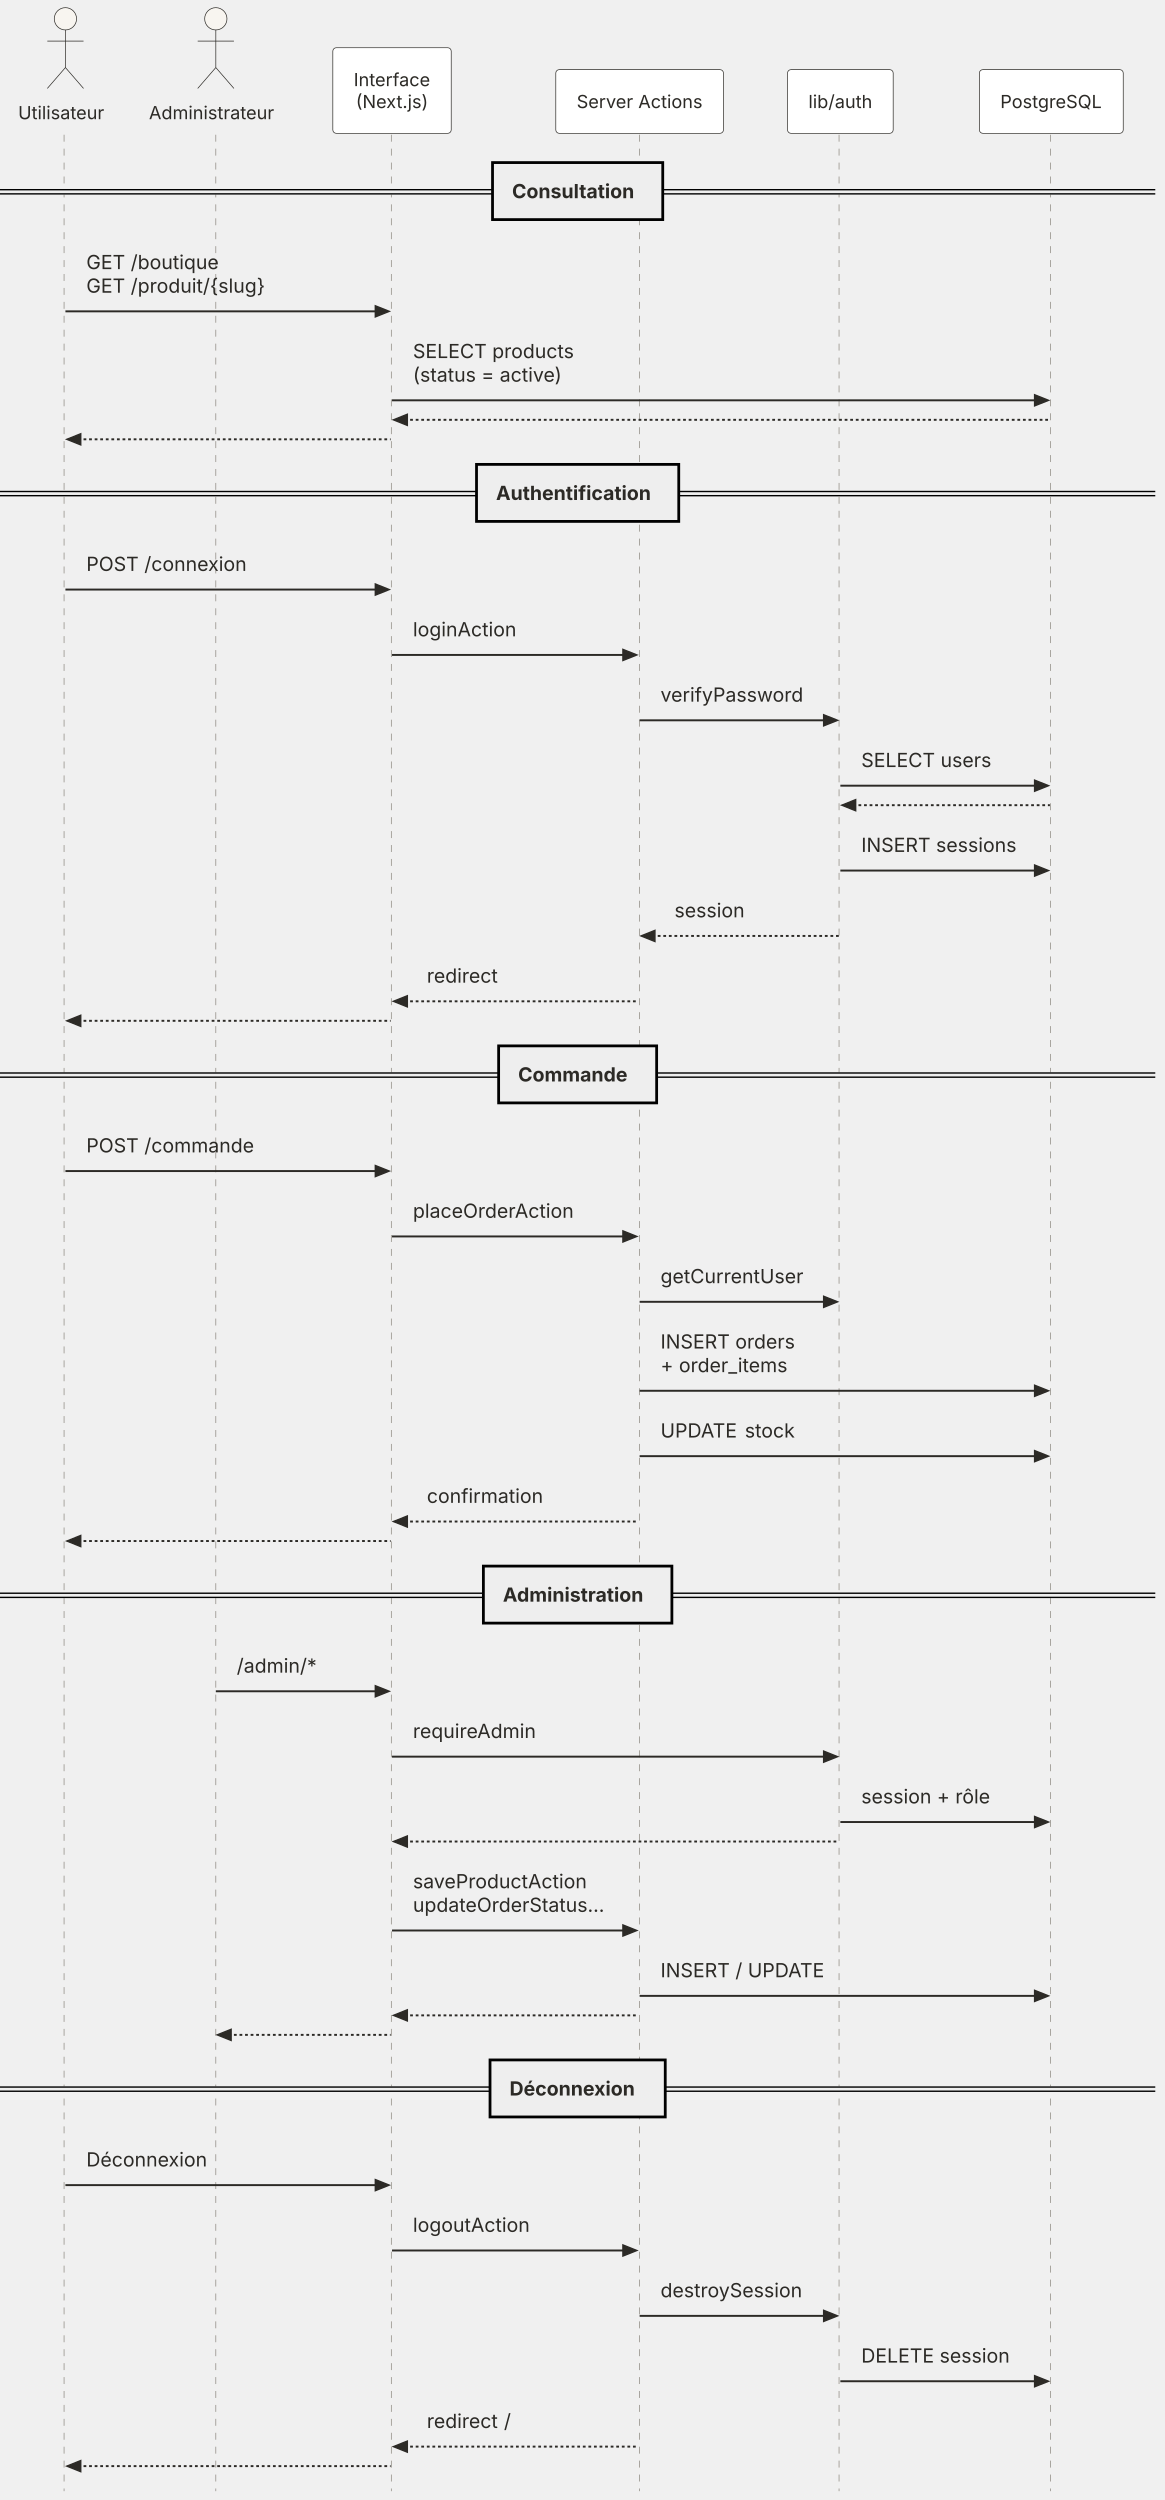
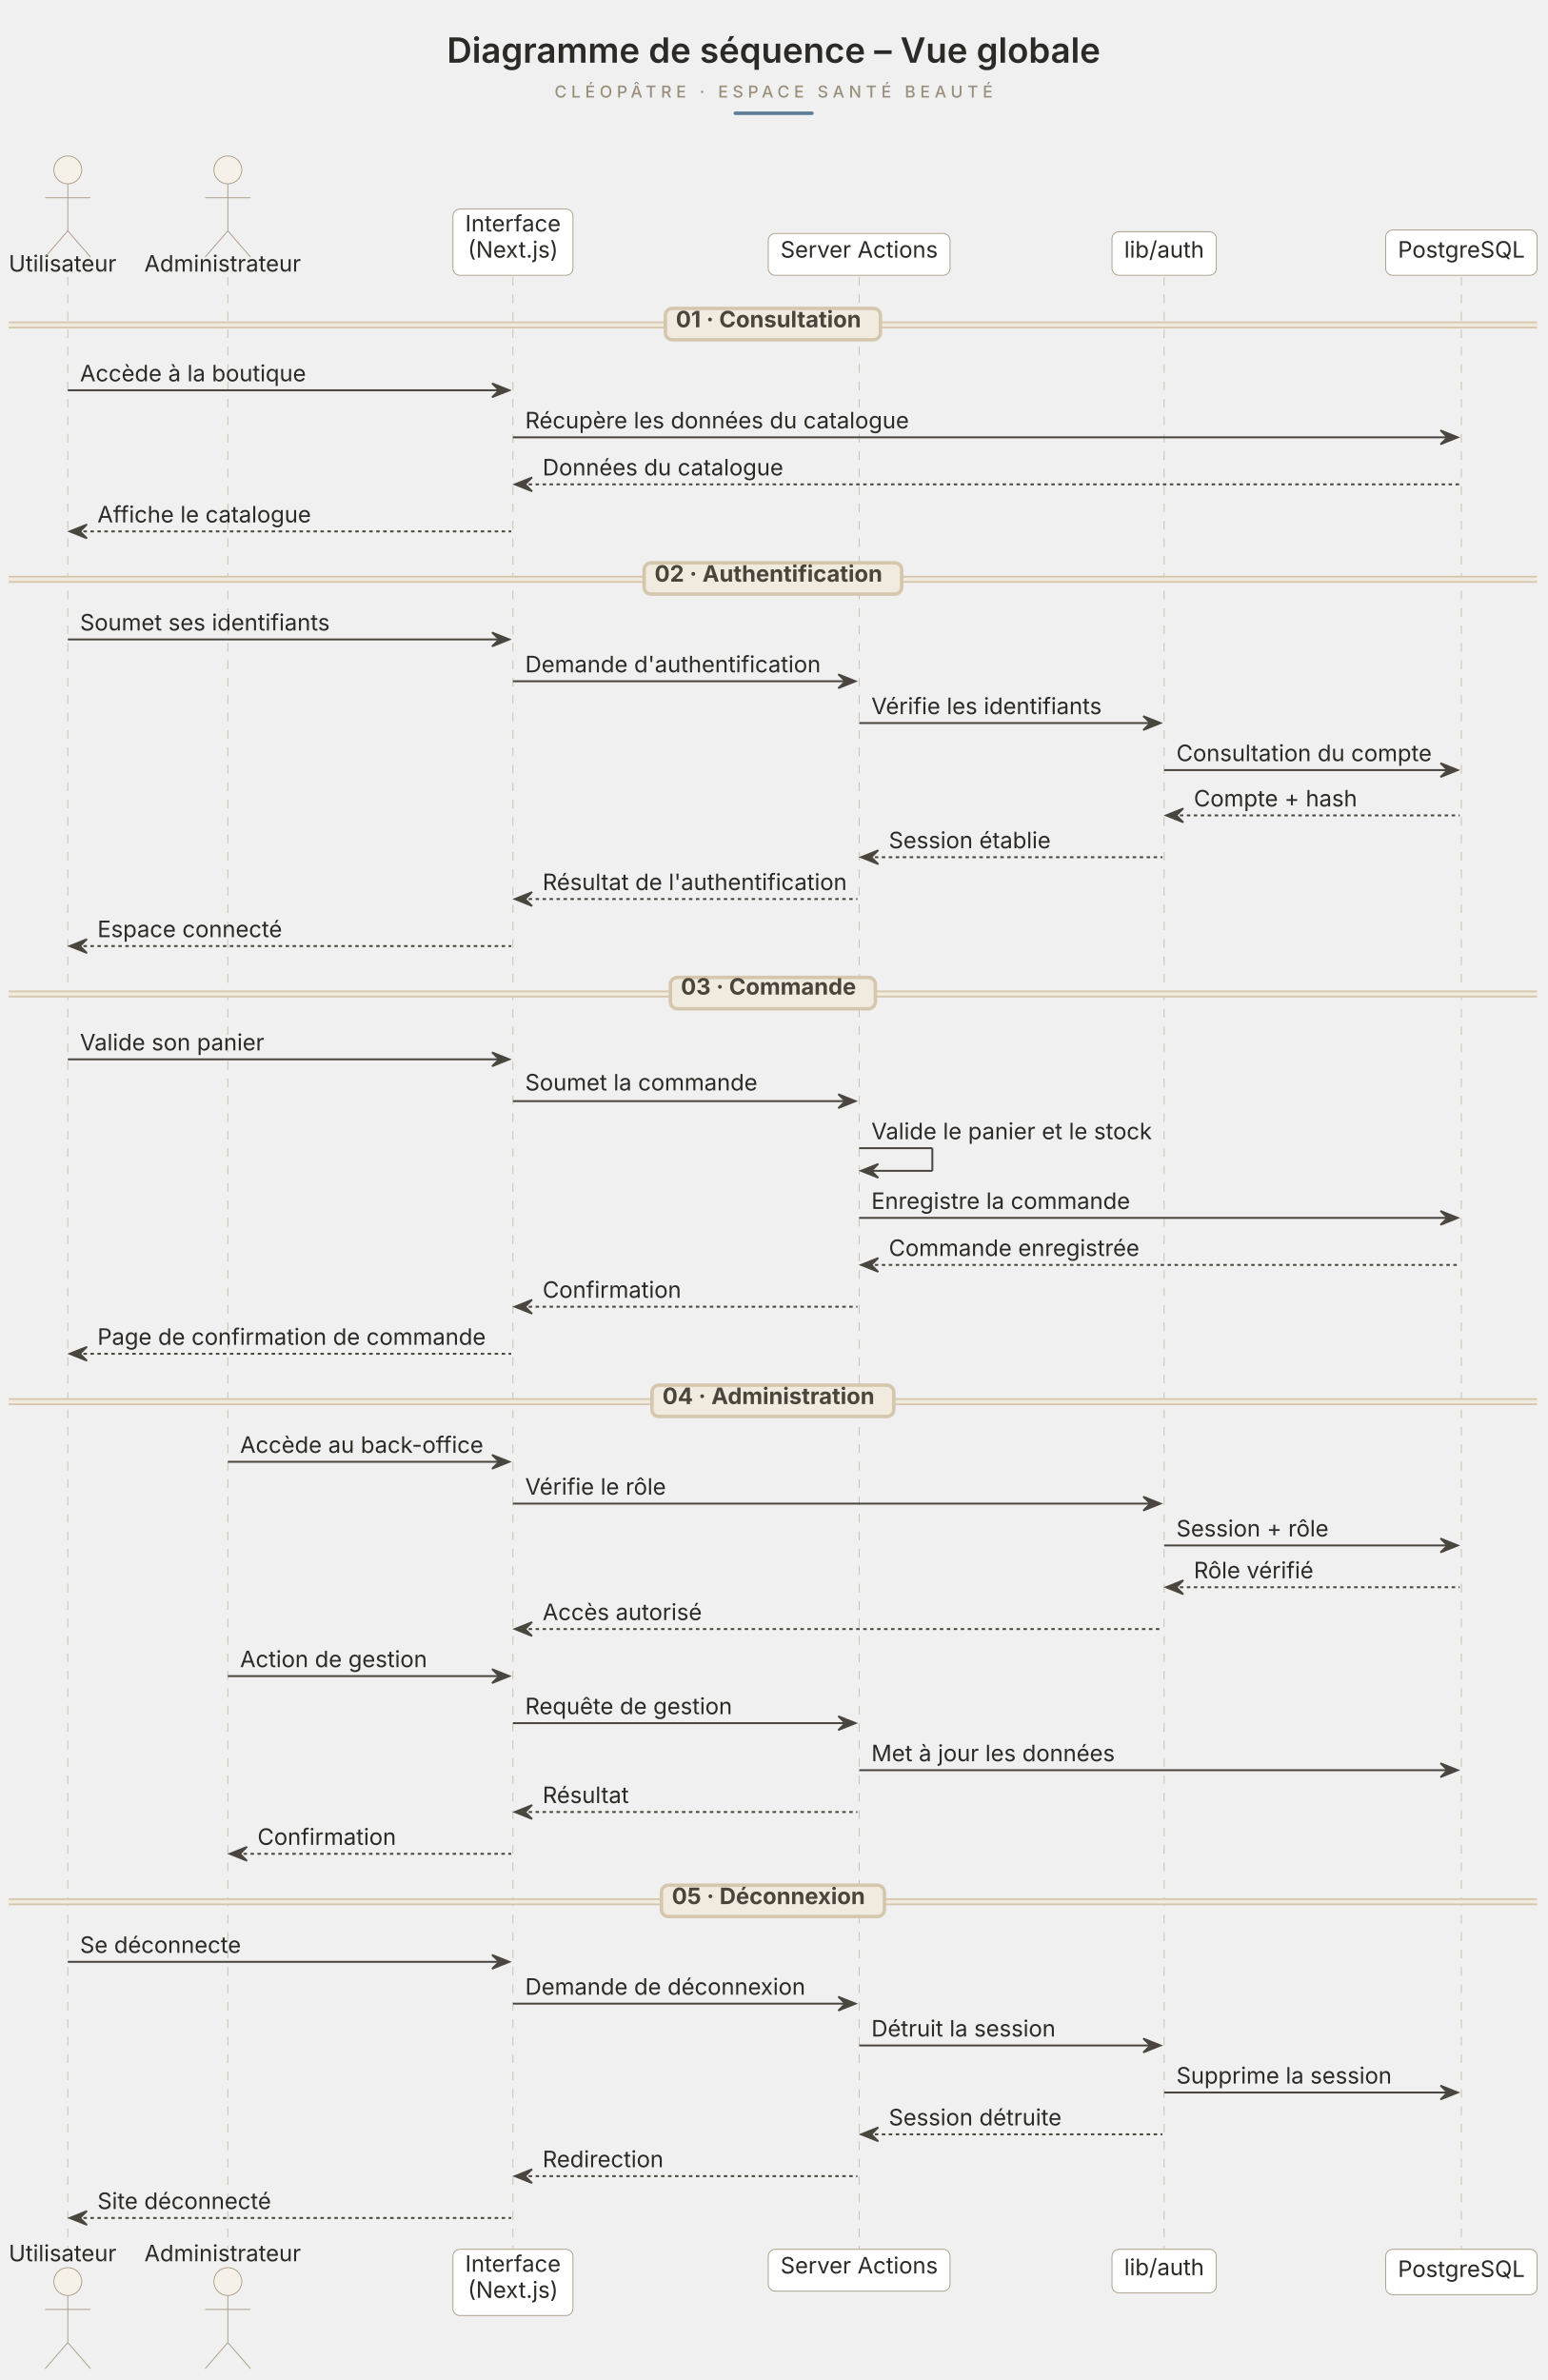
- <svg xmlns="http://www.w3.org/2000/svg" contentStyleType="text/css" height="1795px" preserveAspectRatio="none" style="width:836px;height:1795px;background:#FFFFFF;" version="1.1" viewBox="0 0 836 1795" width="836px" zoomAndPan="magnify">
-   <defs />
-   <g>
-     <line style="stroke:#8A857C;stroke-width:0.5;stroke-dasharray:5.0,5.0;" x1="46" x2="46" y1="96.73" y2="1788.671" />
-     <line style="stroke:#8A857C;stroke-width:0.5;stroke-dasharray:5.0,5.0;" x1="154.947" x2="154.947" y1="96.73" y2="1788.671" />
-     <line style="stroke:#8A857C;stroke-width:0.5;stroke-dasharray:5.0,5.0;" x1="280.963" x2="280.963" y1="96.73" y2="1788.671" />
-     <line style="stroke:#8A857C;stroke-width:0.5;stroke-dasharray:5.0,5.0;" x1="459.057" x2="459.057" y1="96.73" y2="1788.671" />
-     <line style="stroke:#8A857C;stroke-width:0.5;stroke-dasharray:5.0,5.0;" x1="602.441" x2="602.441" y1="96.73" y2="1788.671" />
-     <line style="stroke:#8A857C;stroke-width:0.5;stroke-dasharray:5.0,5.0;" x1="754.197" x2="754.197" y1="96.73" y2="1788.671" />
-     <text fill="#2C2A26" font-family="Inter" font-size="13" lengthAdjust="spacing" textLength="61.947" x="13" y="85.594">Utilisateur</text>
-     <ellipse cx="46.973" cy="13.5" fill="#F8F5F0" rx="8" ry="8" style="stroke:#2C2A26;stroke-width:0.5;" />
-     <path d="M46.973,21.5 L46.973,48.5 M33.973,29.5 L59.973,29.5 M46.973,48.5 L33.973,63.5 M46.973,48.5 L59.973,63.5 " fill="none" style="stroke:#2C2A26;stroke-width:0.5;" />
-     <text fill="#2C2A26" font-family="Inter" font-size="13" lengthAdjust="spacing" textLength="90.016" x="106.947" y="85.594">Administrateur</text>
-     <ellipse cx="154.955" cy="13.5" fill="#F8F5F0" rx="8" ry="8" style="stroke:#2C2A26;stroke-width:0.5;" />
-     <path d="M154.955,21.5 L154.955,48.5 M141.955,29.5 L167.955,29.5 M154.955,48.5 L141.955,63.5 M154.955,48.5 L167.955,63.5 " fill="none" style="stroke:#2C2A26;stroke-width:0.5;" />
-     <rect fill="#FFFFFF" height="61.459" rx="2.5" ry="2.5" style="stroke:#2C2A26;stroke-width:0.5;" width="85.015" x="238.963" y="34.27" />
-     <text fill="#2C2A26" font-family="Inter" font-size="13" lengthAdjust="spacing" textLength="55.015" x="253.963" y="61.864">Interface</text>
-     <text fill="#2C2A26" font-family="Inter" font-size="13" lengthAdjust="spacing" textLength="51.962" x="255.489" y="77.594">(Next.js)</text>
-     <rect fill="#FFFFFF" height="45.73" rx="2.5" ry="2.5" style="stroke:#2C2A26;stroke-width:0.5;" width="120.384" x="399.057" y="50" />
-     <text fill="#2C2A26" font-family="Inter" font-size="13" lengthAdjust="spacing" textLength="90.384" x="414.057" y="77.594">Server Actions</text>
-     <rect fill="#FFFFFF" height="45.73" rx="2.5" ry="2.5" style="stroke:#2C2A26;stroke-width:0.5;" width="75.868" x="565.441" y="50" />
-     <text fill="#2C2A26" font-family="Inter" font-size="13" lengthAdjust="spacing" textLength="45.868" x="580.441" y="77.594">lib/auth</text>
-     <rect fill="#FFFFFF" height="45.73" rx="2.5" ry="2.5" style="stroke:#2C2A26;stroke-width:0.5;" width="103.29" x="703.197" y="50" />
-     <text fill="#2C2A26" font-family="Inter" font-size="13" lengthAdjust="spacing" textLength="73.29" x="718.197" y="77.594">PostgreSQL</text>
-     <rect fill="#EEEEEE" height="3" style="stroke:#EEEEEE;stroke-width:1;" width="829.487" x="0" y="136.199" />
-     <line style="stroke:#000000;stroke-width:1;" x1="0" x2="829.487" y1="136.199" y2="136.199" />
-     <line style="stroke:#000000;stroke-width:1;" x1="0" x2="829.487" y1="139.199" y2="139.199" />
-     <rect fill="#EEEEEE" height="40.94" style="stroke:#000000;stroke-width:2;" width="122.217" x="353.635" y="116.73" />
-     <text fill="#2C2A26" font-family="Inter" font-size="14" font-weight="bold" lengthAdjust="spacing" textLength="88.279" x="367.635" y="142.292">Consultation</text>
-     <polygon fill="#2C2A26" points="269.471,219.548,279.471,223.548,269.471,227.548" style="stroke:#2C2A26;stroke-width:1;" />
-     <line style="stroke:#2C2A26;stroke-width:1.4;" x1="46.973" x2="275.471" y1="223.548" y2="223.548" />
-     <text fill="#2C2A26" font-family="Inter" font-size="14" lengthAdjust="spacing" textLength="27.898" x="61.973" y="193.231">GET</text>
-     <text fill="#2C2A26" font-family="Inter" font-size="14" lengthAdjust="spacing" textLength="3.938" x="89.871" y="193.231"> </text>
-     <text fill="#2C2A26" font-family="Inter" font-size="14" lengthAdjust="spacing" textLength="63.273" x="93.808" y="193.231">/boutique</text>
-     <text fill="#2C2A26" font-family="Inter" font-size="14" lengthAdjust="spacing" textLength="27.898" x="61.973" y="210.171">GET</text>
-     <text fill="#2C2A26" font-family="Inter" font-size="14" lengthAdjust="spacing" textLength="3.938" x="89.871" y="210.171"> </text>
-     <text fill="#2C2A26" font-family="Inter" font-size="14" lengthAdjust="spacing" textLength="96.728" x="93.808" y="210.171">/produit/{slug}</text>
-     <polygon fill="#2C2A26" points="742.842,283.427,752.842,287.427,742.842,291.427" style="stroke:#2C2A26;stroke-width:1;" />
-     <line style="stroke:#2C2A26;stroke-width:1.4;" x1="281.471" x2="748.842" y1="287.427" y2="287.427" />
-     <text fill="#2C2A26" font-family="Inter" font-size="14" lengthAdjust="spacing" textLength="52.992" x="296.471" y="257.11">SELECT</text>
-     <text fill="#2C2A26" font-family="Inter" font-size="14" lengthAdjust="spacing" textLength="3.938" x="349.463" y="257.11"> </text>
-     <text fill="#2C2A26" font-family="Inter" font-size="14" lengthAdjust="spacing" textLength="59.056" x="353.4" y="257.11">products</text>
-     <text fill="#2C2A26" font-family="Inter" font-size="14" lengthAdjust="spacing" textLength="45.185" x="296.471" y="274.05">(status</text>
-     <text fill="#2C2A26" font-family="Inter" font-size="14" lengthAdjust="spacing" textLength="3.938" x="341.656" y="274.05"> </text>
-     <text fill="#2C2A26" font-family="Inter" font-size="14" lengthAdjust="spacing" textLength="9.263" x="345.594" y="274.05">=</text>
-     <text fill="#2C2A26" font-family="Inter" font-size="14" lengthAdjust="spacing" textLength="3.938" x="354.856" y="274.05"> </text>
-     <text fill="#2C2A26" font-family="Inter" font-size="14" lengthAdjust="spacing" textLength="44.967" x="358.794" y="274.05">active)</text>
-     <polygon fill="#2C2A26" points="292.471,297.427,282.471,301.427,292.471,305.427" style="stroke:#2C2A26;stroke-width:1;" />
-     <line style="stroke:#2C2A26;stroke-width:1.4;stroke-dasharray:2.0,2.0;" x1="286.471" x2="753.842" y1="301.427" y2="301.427" />
-     <polygon fill="#2C2A26" points="57.973,311.427,47.973,315.427,57.973,319.427" style="stroke:#2C2A26;stroke-width:1;" />
-     <line style="stroke:#2C2A26;stroke-width:1.4;stroke-dasharray:2.0,2.0;" x1="51.973" x2="280.471" y1="315.427" y2="315.427" />
-     <rect fill="#EEEEEE" height="3" style="stroke:#EEEEEE;stroke-width:1;" width="829.487" x="0" y="352.897" />
-     <line style="stroke:#000000;stroke-width:1;" x1="0" x2="829.487" y1="352.897" y2="352.897" />
-     <line style="stroke:#000000;stroke-width:1;" x1="0" x2="829.487" y1="355.897" y2="355.897" />
-     <rect fill="#EEEEEE" height="40.94" style="stroke:#000000;stroke-width:2;" width="145.206" x="342.14" y="333.427" />
-     <text fill="#2C2A26" font-family="Inter" font-size="14" font-weight="bold" lengthAdjust="spacing" textLength="111.269" x="356.14" y="358.989">Authentification</text>
-     <polygon fill="#2C2A26" points="269.471,419.306,279.471,423.306,269.471,427.306" style="stroke:#2C2A26;stroke-width:1;" />
-     <line style="stroke:#2C2A26;stroke-width:1.4;" x1="46.973" x2="275.471" y1="423.306" y2="423.306" />
-     <text fill="#2C2A26" font-family="Inter" font-size="14" lengthAdjust="spacing" textLength="37.666" x="61.973" y="409.929">POST</text>
-     <text fill="#2C2A26" font-family="Inter" font-size="14" lengthAdjust="spacing" textLength="3.938" x="99.639" y="409.929"> </text>
-     <text fill="#2C2A26" font-family="Inter" font-size="14" lengthAdjust="spacing" textLength="73.842" x="103.577" y="409.929">/connexion</text>
-     <polygon fill="#2C2A26" points="447.249,466.245,457.249,470.245,447.249,474.245" style="stroke:#2C2A26;stroke-width:1;" />
-     <line style="stroke:#2C2A26;stroke-width:1.4;" x1="281.471" x2="453.249" y1="470.245" y2="470.245" />
-     <text fill="#2C2A26" font-family="Inter" font-size="14" lengthAdjust="spacing" textLength="74.327" x="296.471" y="456.868">loginAction</text>
-     <polygon fill="#2C2A26" points="591.375,513.185,601.375,517.185,591.375,521.185" style="stroke:#2C2A26;stroke-width:1;" />
-     <line style="stroke:#2C2A26;stroke-width:1.4;" x1="459.249" x2="597.375" y1="517.185" y2="517.185" />
-     <text fill="#2C2A26" font-family="Inter" font-size="14" lengthAdjust="spacing" textLength="103.018" x="474.249" y="503.808">verifyPassword</text>
-     <polygon fill="#2C2A26" points="742.842,560.124,752.842,564.124,742.842,568.124" style="stroke:#2C2A26;stroke-width:1;" />
-     <line style="stroke:#2C2A26;stroke-width:1.4;" x1="603.375" x2="748.842" y1="564.124" y2="564.124" />
-     <text fill="#2C2A26" font-family="Inter" font-size="14" lengthAdjust="spacing" textLength="52.992" x="618.375" y="550.747">SELECT</text>
-     <text fill="#2C2A26" font-family="Inter" font-size="14" lengthAdjust="spacing" textLength="3.938" x="671.367" y="550.747"> </text>
-     <text fill="#2C2A26" font-family="Inter" font-size="14" lengthAdjust="spacing" textLength="36.49" x="675.305" y="550.747">users</text>
-     <polygon fill="#2C2A26" points="614.375,574.124,604.375,578.124,614.375,582.124" style="stroke:#2C2A26;stroke-width:1;" />
-     <line style="stroke:#2C2A26;stroke-width:1.4;stroke-dasharray:2.0,2.0;" x1="608.375" x2="753.842" y1="578.124" y2="578.124" />
-     <polygon fill="#2C2A26" points="742.842,621.063,752.842,625.063,742.842,629.063" style="stroke:#2C2A26;stroke-width:1;" />
-     <line style="stroke:#2C2A26;stroke-width:1.4;" x1="603.375" x2="748.842" y1="625.063" y2="625.063" />
-     <text fill="#2C2A26" font-family="Inter" font-size="14" lengthAdjust="spacing" textLength="49.752" x="618.375" y="611.687">INSERT</text>
-     <text fill="#2C2A26" font-family="Inter" font-size="14" lengthAdjust="spacing" textLength="3.938" x="668.127" y="611.687"> </text>
-     <text fill="#2C2A26" font-family="Inter" font-size="14" lengthAdjust="spacing" textLength="57.777" x="672.064" y="611.687">sessions</text>
-     <polygon fill="#2C2A26" points="470.249,668.003,460.249,672.003,470.249,676.003" style="stroke:#2C2A26;stroke-width:1;" />
-     <line style="stroke:#2C2A26;stroke-width:1.4;stroke-dasharray:2.0,2.0;" x1="464.249" x2="602.375" y1="672.003" y2="672.003" />
-     <text fill="#2C2A26" font-family="Inter" font-size="14" lengthAdjust="spacing" textLength="50.388" x="484.249" y="658.626">session</text>
-     <polygon fill="#2C2A26" points="292.471,714.942,282.471,718.942,292.471,722.942" style="stroke:#2C2A26;stroke-width:1;" />
-     <line style="stroke:#2C2A26;stroke-width:1.4;stroke-dasharray:2.0,2.0;" x1="286.471" x2="458.249" y1="718.942" y2="718.942" />
-     <text fill="#2C2A26" font-family="Inter" font-size="14" lengthAdjust="spacing" textLength="51.406" x="306.471" y="705.565">redirect</text>
-     <polygon fill="#2C2A26" points="57.973,728.942,47.973,732.942,57.973,736.942" style="stroke:#2C2A26;stroke-width:1;" />
-     <line style="stroke:#2C2A26;stroke-width:1.4;stroke-dasharray:2.0,2.0;" x1="51.973" x2="280.471" y1="732.942" y2="732.942" />
-     <rect fill="#EEEEEE" height="3" style="stroke:#EEEEEE;stroke-width:1;" width="829.487" x="0" y="770.412" />
-     <line style="stroke:#000000;stroke-width:1;" x1="0" x2="829.487" y1="770.412" y2="770.412" />
-     <line style="stroke:#000000;stroke-width:1;" x1="0" x2="829.487" y1="773.412" y2="773.412" />
-     <rect fill="#EEEEEE" height="40.94" style="stroke:#000000;stroke-width:2;" width="113.453" x="358.017" y="750.942" />
-     <text fill="#2C2A26" font-family="Inter" font-size="14" font-weight="bold" lengthAdjust="spacing" textLength="79.516" x="372.017" y="776.505">Commande</text>
-     <polygon fill="#2C2A26" points="269.471,836.821,279.471,840.821,269.471,844.821" style="stroke:#2C2A26;stroke-width:1;" />
-     <line style="stroke:#2C2A26;stroke-width:1.4;" x1="46.973" x2="275.471" y1="840.821" y2="840.821" />
-     <text fill="#2C2A26" font-family="Inter" font-size="14" lengthAdjust="spacing" textLength="37.666" x="61.973" y="827.444">POST</text>
-     <text fill="#2C2A26" font-family="Inter" font-size="14" lengthAdjust="spacing" textLength="3.938" x="99.639" y="827.444"> </text>
-     <text fill="#2C2A26" font-family="Inter" font-size="14" lengthAdjust="spacing" textLength="78.832" x="103.577" y="827.444">/commande</text>
-     <polygon fill="#2C2A26" points="447.249,883.761,457.249,887.761,447.249,891.761" style="stroke:#2C2A26;stroke-width:1;" />
-     <line style="stroke:#2C2A26;stroke-width:1.4;" x1="281.471" x2="453.249" y1="887.761" y2="887.761" />
-     <text fill="#2C2A26" font-family="Inter" font-size="14" lengthAdjust="spacing" textLength="116.259" x="296.471" y="874.384">placeOrderAction</text>
-     <polygon fill="#2C2A26" points="591.375,930.7,601.375,934.7,591.375,938.7" style="stroke:#2C2A26;stroke-width:1;" />
-     <line style="stroke:#2C2A26;stroke-width:1.4;" x1="459.249" x2="597.375" y1="934.7" y2="934.7" />
-     <text fill="#2C2A26" font-family="Inter" font-size="14" lengthAdjust="spacing" textLength="102.628" x="474.249" y="921.323">getCurrentUser</text>
-     <polygon fill="#2C2A26" points="742.842,994.579,752.842,998.579,742.842,1002.579" style="stroke:#2C2A26;stroke-width:1;" />
-     <line style="stroke:#2C2A26;stroke-width:1.4;" x1="459.249" x2="748.842" y1="998.579" y2="998.579" />
-     <text fill="#2C2A26" font-family="Inter" font-size="14" lengthAdjust="spacing" textLength="49.752" x="474.249" y="968.263">INSERT</text>
-     <text fill="#2C2A26" font-family="Inter" font-size="14" lengthAdjust="spacing" textLength="3.938" x="524.001" y="968.263"> </text>
-     <text fill="#2C2A26" font-family="Inter" font-size="14" lengthAdjust="spacing" textLength="43.06" x="527.938" y="968.263">orders</text>
-     <text fill="#2C2A26" font-family="Inter" font-size="14" lengthAdjust="spacing" textLength="9.263" x="474.249" y="985.202">+</text>
-     <text fill="#2C2A26" font-family="Inter" font-size="14" lengthAdjust="spacing" textLength="3.938" x="483.512" y="985.202"> </text>
-     <text fill="#2C2A26" font-family="Inter" font-size="14" lengthAdjust="spacing" textLength="77.841" x="487.449" y="985.202">order_items</text>
-     <polygon fill="#2C2A26" points="742.842,1041.519,752.842,1045.519,742.842,1049.519" style="stroke:#2C2A26;stroke-width:1;" />
-     <line style="stroke:#2C2A26;stroke-width:1.4;" x1="459.249" x2="748.842" y1="1045.519" y2="1045.519" />
-     <text fill="#2C2A26" font-family="Inter" font-size="14" lengthAdjust="spacing" textLength="56.574" x="474.249" y="1032.142">UPDATE</text>
-     <text fill="#2C2A26" font-family="Inter" font-size="14" lengthAdjust="spacing" textLength="3.938" x="530.823" y="1032.142"> </text>
-     <text fill="#2C2A26" font-family="Inter" font-size="14" lengthAdjust="spacing" textLength="36.046" x="534.76" y="1032.142">stock</text>
-     <polygon fill="#2C2A26" points="292.471,1088.458,282.471,1092.458,292.471,1096.458" style="stroke:#2C2A26;stroke-width:1;" />
-     <line style="stroke:#2C2A26;stroke-width:1.4;stroke-dasharray:2.0,2.0;" x1="286.471" x2="458.249" y1="1092.458" y2="1092.458" />
-     <text fill="#2C2A26" font-family="Inter" font-size="14" lengthAdjust="spacing" textLength="83.269" x="306.471" y="1079.081">confirmation</text>
-     <polygon fill="#2C2A26" points="57.973,1102.458,47.973,1106.458,57.973,1110.458" style="stroke:#2C2A26;stroke-width:1;" />
-     <line style="stroke:#2C2A26;stroke-width:1.4;stroke-dasharray:2.0,2.0;" x1="51.973" x2="280.471" y1="1106.458" y2="1106.458" />
-     <rect fill="#EEEEEE" height="3" style="stroke:#EEEEEE;stroke-width:1;" width="829.487" x="0" y="1143.928" />
-     <line style="stroke:#000000;stroke-width:1;" x1="0" x2="829.487" y1="1143.928" y2="1143.928" />
-     <line style="stroke:#000000;stroke-width:1;" x1="0" x2="829.487" y1="1146.928" y2="1146.928" />
-     <rect fill="#EEEEEE" height="40.94" style="stroke:#000000;stroke-width:2;" width="135.349" x="347.069" y="1124.458" />
-     <text fill="#2C2A26" font-family="Inter" font-size="14" font-weight="bold" lengthAdjust="spacing" textLength="101.411" x="361.069" y="1150.021">Administration</text>
-     <polygon fill="#2C2A26" points="269.471,1210.337,279.471,1214.337,269.471,1218.337" style="stroke:#2C2A26;stroke-width:1;" />
-     <line style="stroke:#2C2A26;stroke-width:1.4;" x1="154.955" x2="275.471" y1="1214.337" y2="1214.337" />
-     <text fill="#2C2A26" font-family="Inter" font-size="14" lengthAdjust="spacing" textLength="57.463" x="169.955" y="1200.96">/admin/*</text>
-     <polygon fill="#2C2A26" points="591.375,1257.276,601.375,1261.276,591.375,1265.276" style="stroke:#2C2A26;stroke-width:1;" />
-     <line style="stroke:#2C2A26;stroke-width:1.4;" x1="281.471" x2="597.375" y1="1261.276" y2="1261.276" />
-     <text fill="#2C2A26" font-family="Inter" font-size="14" lengthAdjust="spacing" textLength="89.264" x="296.471" y="1247.899">requireAdmin</text>
-     <polygon fill="#2C2A26" points="742.842,1304.216,752.842,1308.216,742.842,1312.216" style="stroke:#2C2A26;stroke-width:1;" />
-     <line style="stroke:#2C2A26;stroke-width:1.4;" x1="603.375" x2="748.842" y1="1308.216" y2="1308.216" />
-     <text fill="#2C2A26" font-family="Inter" font-size="14" lengthAdjust="spacing" textLength="50.388" x="618.375" y="1294.839">session</text>
-     <text fill="#2C2A26" font-family="Inter" font-size="14" lengthAdjust="spacing" textLength="3.938" x="668.763" y="1294.839"> </text>
-     <text fill="#2C2A26" font-family="Inter" font-size="14" lengthAdjust="spacing" textLength="9.263" x="672.7" y="1294.839">+</text>
-     <text fill="#2C2A26" font-family="Inter" font-size="14" lengthAdjust="spacing" textLength="3.938" x="681.963" y="1294.839"> </text>
-     <text fill="#2C2A26" font-family="Inter" font-size="14" lengthAdjust="spacing" textLength="25.218" x="685.9" y="1294.839">rôle</text>
-     <polygon fill="#2C2A26" points="292.471,1318.216,282.471,1322.216,292.471,1326.216" style="stroke:#2C2A26;stroke-width:1;" />
-     <line style="stroke:#2C2A26;stroke-width:1.4;stroke-dasharray:2.0,2.0;" x1="286.471" x2="602.375" y1="1322.216" y2="1322.216" />
-     <polygon fill="#2C2A26" points="447.249,1382.095,457.249,1386.095,447.249,1390.095" style="stroke:#2C2A26;stroke-width:1;" />
-     <line style="stroke:#2C2A26;stroke-width:1.4;" x1="281.471" x2="453.249" y1="1386.095" y2="1386.095" />
-     <text fill="#2C2A26" font-family="Inter" font-size="14" lengthAdjust="spacing" textLength="125.61" x="296.471" y="1355.778">saveProductAction</text>
-     <text fill="#2C2A26" font-family="Inter" font-size="14" lengthAdjust="spacing" textLength="137.778" x="296.471" y="1372.718">updateOrderStatus...</text>
-     <polygon fill="#2C2A26" points="742.842,1429.034,752.842,1433.034,742.842,1437.034" style="stroke:#2C2A26;stroke-width:1;" />
-     <line style="stroke:#2C2A26;stroke-width:1.4;" x1="459.249" x2="748.842" y1="1433.034" y2="1433.034" />
-     <text fill="#2C2A26" font-family="Inter" font-size="14" lengthAdjust="spacing" textLength="49.752" x="474.249" y="1419.657">INSERT</text>
-     <text fill="#2C2A26" font-family="Inter" font-size="14" lengthAdjust="spacing" textLength="3.938" x="524.001" y="1419.657"> </text>
-     <text fill="#2C2A26" font-family="Inter" font-size="14" lengthAdjust="spacing" textLength="5.045" x="527.938" y="1419.657">/</text>
-     <text fill="#2C2A26" font-family="Inter" font-size="14" lengthAdjust="spacing" textLength="3.938" x="532.983" y="1419.657"> </text>
-     <text fill="#2C2A26" font-family="Inter" font-size="14" lengthAdjust="spacing" textLength="56.574" x="536.921" y="1419.657">UPDATE</text>
-     <polygon fill="#2C2A26" points="292.471,1443.034,282.471,1447.034,292.471,1451.034" style="stroke:#2C2A26;stroke-width:1;" />
-     <line style="stroke:#2C2A26;stroke-width:1.4;stroke-dasharray:2.0,2.0;" x1="286.471" x2="458.249" y1="1447.034" y2="1447.034" />
-     <polygon fill="#2C2A26" points="165.955,1457.034,155.955,1461.034,165.955,1465.034" style="stroke:#2C2A26;stroke-width:1;" />
-     <line style="stroke:#2C2A26;stroke-width:1.4;stroke-dasharray:2.0,2.0;" x1="159.955" x2="280.471" y1="1461.034" y2="1461.034" />
-     <rect fill="#EEEEEE" height="3" style="stroke:#EEEEEE;stroke-width:1;" width="829.487" x="0" y="1498.504" />
-     <line style="stroke:#000000;stroke-width:1;" x1="0" x2="829.487" y1="1498.504" y2="1498.504" />
-     <line style="stroke:#000000;stroke-width:1;" x1="0" x2="829.487" y1="1501.504" y2="1501.504" />
-     <rect fill="#EEEEEE" height="40.94" style="stroke:#000000;stroke-width:2;" width="125.812" x="351.837" y="1479.034" />
-     <text fill="#2C2A26" font-family="Inter" font-size="14" font-weight="bold" lengthAdjust="spacing" textLength="91.875" x="365.837" y="1504.597">Déconnexion</text>
-     <polygon fill="#2C2A26" points="269.471,1564.913,279.471,1568.913,269.471,1572.913" style="stroke:#2C2A26;stroke-width:1;" />
-     <line style="stroke:#2C2A26;stroke-width:1.4;" x1="46.973" x2="275.471" y1="1568.913" y2="1568.913" />
-     <text fill="#2C2A26" font-family="Inter" font-size="14" lengthAdjust="spacing" textLength="87.062" x="61.973" y="1555.536">Déconnexion</text>
-     <polygon fill="#2C2A26" points="447.249,1611.852,457.249,1615.852,447.249,1619.852" style="stroke:#2C2A26;stroke-width:1;" />
-     <line style="stroke:#2C2A26;stroke-width:1.4;" x1="281.471" x2="453.249" y1="1615.852" y2="1615.852" />
-     <text fill="#2C2A26" font-family="Inter" font-size="14" lengthAdjust="spacing" textLength="83.918" x="296.471" y="1602.476">logoutAction</text>
-     <polygon fill="#2C2A26" points="591.375,1658.792,601.375,1662.792,591.375,1666.792" style="stroke:#2C2A26;stroke-width:1;" />
-     <line style="stroke:#2C2A26;stroke-width:1.4;" x1="459.249" x2="597.375" y1="1662.792" y2="1662.792" />
-     <text fill="#2C2A26" font-family="Inter" font-size="14" lengthAdjust="spacing" textLength="102.218" x="474.249" y="1649.415">destroySession</text>
-     <polygon fill="#2C2A26" points="742.842,1705.731,752.842,1709.731,742.842,1713.731" style="stroke:#2C2A26;stroke-width:1;" />
-     <line style="stroke:#2C2A26;stroke-width:1.4;" x1="603.375" x2="748.842" y1="1709.731" y2="1709.731" />
-     <text fill="#2C2A26" font-family="Inter" font-size="14" lengthAdjust="spacing" textLength="52.302" x="618.375" y="1696.354">DELETE</text>
-     <text fill="#2C2A26" font-family="Inter" font-size="14" lengthAdjust="spacing" textLength="3.938" x="670.677" y="1696.354"> </text>
-     <text fill="#2C2A26" font-family="Inter" font-size="14" lengthAdjust="spacing" textLength="50.388" x="674.614" y="1696.354">session</text>
-     <polygon fill="#2C2A26" points="292.471,1752.671,282.471,1756.671,292.471,1760.671" style="stroke:#2C2A26;stroke-width:1;" />
-     <line style="stroke:#2C2A26;stroke-width:1.4;stroke-dasharray:2.0,2.0;" x1="286.471" x2="458.249" y1="1756.671" y2="1756.671" />
-     <text fill="#2C2A26" font-family="Inter" font-size="14" lengthAdjust="spacing" textLength="51.406" x="306.471" y="1743.294">redirect</text>
-     <text fill="#2C2A26" font-family="Inter" font-size="14" lengthAdjust="spacing" textLength="3.938" x="357.877" y="1743.294"> </text>
-     <text fill="#2C2A26" font-family="Inter" font-size="14" lengthAdjust="spacing" textLength="5.045" x="361.814" y="1743.294">/</text>
-     <polygon fill="#2C2A26" points="57.973,1766.671,47.973,1770.671,57.973,1774.671" style="stroke:#2C2A26;stroke-width:1;" />
-     <line style="stroke:#2C2A26;stroke-width:1.4;stroke-dasharray:2.0,2.0;" x1="51.973" x2="280.471" y1="1770.671" y2="1770.671" />
+ <svg xmlns="http://www.w3.org/2000/svg" version="1.1" viewBox="0 0 888 1366" width="888" height="1366">
+   <g transform="translate(0,0)">
+     <text x="444.0" y="36" font-family="Inter" font-size="20" font-weight="600" fill="#2C2A26" text-anchor="middle">Diagramme de séquence – Vue globale</text>
+     <text x="444.0" y="56" font-family="Inter" font-size="9.5" font-weight="500" letter-spacing="2.6" fill="#9A8F7D" text-anchor="middle">CLÉOPÂTRE · ESPACE SANTÉ BEAUTÉ</text>
+     <rect x="421.0" y="64" width="46" height="2" rx="1" fill="#5B7C99" />
+   </g>
+   <g transform="translate(0,84)">
+     <defs />
+     <g>
+       <g>
+         <rect x="35.41" y="75" width="8" height="1132" fill="#00000000" stroke="#00000000" stroke-width="0" />
+         <line x1="38.91" y1="75" x2="38.91" y2="1207" stroke="#C9BDA8" stroke-width="0.50" stroke-dasharray="5,5" />
+       </g>
+       <g>
+         <rect x="127.26" y="75" width="8" height="1132" fill="#00000000" stroke="#00000000" stroke-width="0" />
+         <line x1="130.76" y1="75" x2="130.76" y2="1207" stroke="#C9BDA8" stroke-width="0.50" stroke-dasharray="5,5" />
+       </g>
+       <g>
+         <rect x="290.90" y="75" width="8" height="1132" fill="#00000000" stroke="#00000000" stroke-width="0" />
+         <line x1="294.40" y1="75" x2="294.40" y2="1207" stroke="#C9BDA8" stroke-width="0.50" stroke-dasharray="5,5" />
+       </g>
+       <g>
+         <rect x="489.60" y="75" width="8" height="1132" fill="#00000000" stroke="#00000000" stroke-width="0" />
+         <line x1="493.10" y1="75" x2="493.10" y2="1207" stroke="#C9BDA8" stroke-width="0.50" stroke-dasharray="5,5" />
+       </g>
+       <g>
+         <rect x="664.65" y="75" width="8" height="1132" fill="#00000000" stroke="#00000000" stroke-width="0" />
+         <line x1="668.15" y1="75" x2="668.15" y2="1207" stroke="#C9BDA8" stroke-width="0.50" stroke-dasharray="5,5" />
+       </g>
+       <g>
+         <rect x="835.24" y="75" width="8" height="1132" fill="#00000000" stroke="#00000000" stroke-width="0" />
+         <line x1="838.74" y1="75" x2="838.74" y2="1207" stroke="#C9BDA8" stroke-width="0.50" stroke-dasharray="5,5" />
+       </g>
+       <text x="5" y="71.86" font-size="13" fill="#2C2A26" xml:space="preserve" style="white-space: pre" font-family="Inter">Utilisateur</text>
+       <circle cx="38.91" cy="13.50" r="8" fill="#F6F1E8" stroke="#A89B85" stroke-width="0.50" />
+       <path d="M38.91,21.50 L38.91,48.50 M25.91,29.50 L51.91,29.50 M38.91,48.50 L25.91,63.50 M38.91,48.50 L51.91,63.50" fill="#00000000" stroke="#A89B85" stroke-width="0.50" />
+       <text x="82.82" y="71.86" font-size="13" fill="#2C2A26" xml:space="preserve" style="white-space: pre" font-family="Inter">Administrateur</text>
+       <circle cx="130.76" cy="13.50" r="8" fill="#F6F1E8" stroke="#A89B85" stroke-width="0.50" />
+       <path d="M130.76,21.50 L130.76,48.50 M117.76,29.50 L143.76,29.50 M130.76,48.50 L117.76,63.50 M130.76,48.50 L143.76,63.50" fill="#00000000" stroke="#A89B85" stroke-width="0.50" />
+       <rect x="259.96" y="36" width="68.89" height="38" rx="4" ry="4" fill="#FFFFFF" stroke="#A89B85" stroke-width="0.50" />
+       <text x="266.96" y="48.86" font-size="13" fill="#2C2A26" xml:space="preserve" style="white-space: pre" font-family="Inter">Interface</text>
+       <text x="268.44" y="63.86" font-size="13" fill="#2C2A26" xml:space="preserve" style="white-space: pre" font-family="Inter">(Next.js)</text>
+       <rect x="440.93" y="50" width="104.33" height="24" rx="4" ry="4" fill="#FFFFFF" stroke="#A89B85" stroke-width="0.50" />
+       <text x="447.93" y="63.86" font-size="13" fill="#2C2A26" xml:space="preserve" style="white-space: pre" font-family="Inter">Server Actions</text>
+       <rect x="638.21" y="49" width="59.87" height="25" rx="4" ry="4" fill="#FFFFFF" stroke="#A89B85" stroke-width="0.50" />
+       <text x="645.21" y="63.86" font-size="13" fill="#2C2A26" xml:space="preserve" style="white-space: pre" font-family="Inter">lib/auth</text>
+       <rect x="795.30" y="48" width="86.88" height="26" rx="4" ry="4" fill="#FFFFFF" stroke="#A89B85" stroke-width="0.50" />
+       <text x="802.30" y="63.86" font-size="13" fill="#2C2A26" xml:space="preserve" style="white-space: pre" font-family="Inter">PostgreSQL</text>
+       <text x="5" y="1213.86" font-size="13" fill="#2C2A26" xml:space="preserve" style="white-space: pre" font-family="Inter">Utilisateur</text>
+       <circle cx="38.91" cy="1225.50" r="8" fill="#F6F1E8" stroke="#A89B85" stroke-width="0.50" />
+       <path d="M38.91,1233.50 L38.91,1260.50 M25.91,1241.50 L51.91,1241.50 M38.91,1260.50 L25.91,1275.50 M38.91,1260.50 L51.91,1275.50" fill="#00000000" stroke="#A89B85" stroke-width="0.50" />
+       <text x="82.82" y="1213.86" font-size="13" fill="#2C2A26" xml:space="preserve" style="white-space: pre" font-family="Inter">Administrateur</text>
+       <circle cx="130.76" cy="1225.50" r="8" fill="#F6F1E8" stroke="#A89B85" stroke-width="0.50" />
+       <path d="M130.76,1233.50 L130.76,1260.50 M117.76,1241.50 L143.76,1241.50 M130.76,1260.50 L117.76,1275.50 M130.76,1260.50 L143.76,1275.50" fill="#00000000" stroke="#A89B85" stroke-width="0.50" />
+       <rect x="259.96" y="1207" width="68.89" height="38" rx="4" ry="4" fill="#FFFFFF" stroke="#A89B85" stroke-width="0.50" />
+       <text x="266.96" y="1219.86" font-size="13" fill="#2C2A26" xml:space="preserve" style="white-space: pre" font-family="Inter">Interface</text>
+       <text x="268.44" y="1234.86" font-size="13" fill="#2C2A26" xml:space="preserve" style="white-space: pre" font-family="Inter">(Next.js)</text>
+       <rect x="440.93" y="1207" width="104.33" height="24" rx="4" ry="4" fill="#FFFFFF" stroke="#A89B85" stroke-width="0.50" />
+       <text x="447.93" y="1220.86" font-size="13" fill="#2C2A26" xml:space="preserve" style="white-space: pre" font-family="Inter">Server Actions</text>
+       <rect x="638.21" y="1207" width="59.87" height="25" rx="4" ry="4" fill="#FFFFFF" stroke="#A89B85" stroke-width="0.50" />
+       <text x="645.21" y="1221.86" font-size="13" fill="#2C2A26" xml:space="preserve" style="white-space: pre" font-family="Inter">lib/auth</text>
+       <rect x="795.30" y="1207" width="86.88" height="26" rx="4" ry="4" fill="#FFFFFF" stroke="#A89B85" stroke-width="0.50" />
+       <text x="802.30" y="1222.86" font-size="13" fill="#2C2A26" xml:space="preserve" style="white-space: pre" font-family="Inter">PostgreSQL</text>
+       <rect x="5" y="101" width="877.17" height="3" rx="4" ry="4" fill="#F1EBDF" stroke="#F1EBDF" stroke-width="1" />
+       <line x1="5" y1="101" x2="882.17" y2="101" stroke="#D5C7AE" stroke-width="1" />
+       <line x1="5" y1="104" x2="882.17" y2="104" stroke="#D5C7AE" stroke-width="1" />
+       <rect x="381.87" y="93" width="123.44" height="18" rx="4" ry="4" fill="#F1EBDF" stroke="#D5C7AE" stroke-width="2" />
+       <text x="387.87" y="103.86" font-size="13" fill="#4A443A" xml:space="preserve" style="white-space: pre" font-weight="bold" font-family="Inter">01 · Consultation </text>
+       <polygon points="282.40,136 292.40,140 282.40,144 286.40,140" fill="#4A463F" stroke="#4A463F" stroke-width="1" />
+       <line x1="38.91" y1="140" x2="288.40" y2="140" stroke="#4A463F" stroke-width="1.10" />
+       <text x="45.91" y="134.86" font-size="13" fill="#2C2A26" xml:space="preserve" style="white-space: pre" font-family="Inter">Accède à la boutique</text>
+       <polygon points="826.74,163 836.74,167 826.74,171 830.74,167" fill="#4A463F" stroke="#4A463F" stroke-width="1" />
+       <line x1="294.40" y1="167" x2="832.74" y2="167" stroke="#4A463F" stroke-width="1.10" />
+       <text x="301.40" y="161.86" font-size="13" fill="#2C2A26" xml:space="preserve" style="white-space: pre" font-family="Inter">Récupère les données du catalogue</text>
+       <polygon points="305.40,190 295.40,194 305.40,198 301.40,194" fill="#4A463F" stroke="#4A463F" stroke-width="1" />
+       <line x1="299.40" y1="194" x2="837.74" y2="194" stroke="#4A463F" stroke-width="1.10" stroke-dasharray="2,2" />
+       <text x="311.40" y="188.86" font-size="13" fill="#2C2A26" xml:space="preserve" style="white-space: pre" font-family="Inter">Données du catalogue</text>
+       <polygon points="49.91,217 39.91,221 49.91,225 45.91,221" fill="#4A463F" stroke="#4A463F" stroke-width="1" />
+       <line x1="43.91" y1="221" x2="293.40" y2="221" stroke="#4A463F" stroke-width="1.10" stroke-dasharray="2,2" />
+       <text x="55.91" y="215.86" font-size="13" fill="#2C2A26" xml:space="preserve" style="white-space: pre" font-family="Inter">Affiche le catalogue</text>
+       <rect x="5" y="247" width="877.17" height="3" rx="4" ry="4" fill="#F1EBDF" stroke="#F1EBDF" stroke-width="1" />
+       <line x1="5" y1="247" x2="882.17" y2="247" stroke="#D5C7AE" stroke-width="1" />
+       <line x1="5" y1="250" x2="882.17" y2="250" stroke="#D5C7AE" stroke-width="1" />
+       <rect x="369.68" y="239" width="147.81" height="18" rx="4" ry="4" fill="#F1EBDF" stroke="#D5C7AE" stroke-width="2" />
+       <text x="375.68" y="249.86" font-size="13" fill="#4A443A" xml:space="preserve" style="white-space: pre" font-weight="bold" font-family="Inter">02 · Authentification </text>
+       <polygon points="282.40,279 292.40,283 282.40,287 286.40,283" fill="#4A463F" stroke="#4A463F" stroke-width="1" />
+       <line x1="38.91" y1="283" x2="288.40" y2="283" stroke="#4A463F" stroke-width="1.10" />
+       <text x="45.91" y="277.86" font-size="13" fill="#2C2A26" xml:space="preserve" style="white-space: pre" font-family="Inter">Soumet ses identifiants</text>
+       <polygon points="481.10,303 491.10,307 481.10,311 485.10,307" fill="#4A463F" stroke="#4A463F" stroke-width="1" />
+       <line x1="294.40" y1="307" x2="487.10" y2="307" stroke="#4A463F" stroke-width="1.10" />
+       <text x="301.40" y="301.86" font-size="13" fill="#2C2A26" xml:space="preserve" style="white-space: pre" font-family="Inter">Demande d'authentification</text>
+       <polygon points="656.15,327 666.15,331 656.15,335 660.15,331" fill="#4A463F" stroke="#4A463F" stroke-width="1" />
+       <line x1="493.10" y1="331" x2="662.15" y2="331" stroke="#4A463F" stroke-width="1.10" />
+       <text x="500.10" y="325.86" font-size="13" fill="#2C2A26" xml:space="preserve" style="white-space: pre" font-family="Inter">Vérifie les identifiants</text>
+       <polygon points="826.74,354 836.74,358 826.74,362 830.74,358" fill="#4A463F" stroke="#4A463F" stroke-width="1" />
+       <line x1="668.15" y1="358" x2="832.74" y2="358" stroke="#4A463F" stroke-width="1.10" />
+       <text x="675.15" y="352.86" font-size="13" fill="#2C2A26" xml:space="preserve" style="white-space: pre" font-family="Inter">Consultation du compte</text>
+       <polygon points="679.15,380 669.15,384 679.15,388 675.15,384" fill="#4A463F" stroke="#4A463F" stroke-width="1" />
+       <line x1="673.15" y1="384" x2="837.74" y2="384" stroke="#4A463F" stroke-width="1.10" stroke-dasharray="2,2" />
+       <text x="685.15" y="378.86" font-size="13" fill="#2C2A26" xml:space="preserve" style="white-space: pre" font-family="Inter">Compte + hash</text>
+       <polygon points="504.10,404 494.10,408 504.10,412 500.10,408" fill="#4A463F" stroke="#4A463F" stroke-width="1" />
+       <line x1="498.10" y1="408" x2="667.15" y2="408" stroke="#4A463F" stroke-width="1.10" stroke-dasharray="2,2" />
+       <text x="510.10" y="402.86" font-size="13" fill="#2C2A26" xml:space="preserve" style="white-space: pre" font-family="Inter">Session établie</text>
+       <polygon points="305.40,428 295.40,432 305.40,436 301.40,432" fill="#4A463F" stroke="#4A463F" stroke-width="1" />
+       <line x1="299.40" y1="432" x2="492.10" y2="432" stroke="#4A463F" stroke-width="1.10" stroke-dasharray="2,2" />
+       <text x="311.40" y="426.86" font-size="13" fill="#2C2A26" xml:space="preserve" style="white-space: pre" font-family="Inter">Résultat de l'authentification</text>
+       <polygon points="49.91,455 39.91,459 49.91,463 45.91,459" fill="#4A463F" stroke="#4A463F" stroke-width="1" />
+       <line x1="43.91" y1="459" x2="293.40" y2="459" stroke="#4A463F" stroke-width="1.10" stroke-dasharray="2,2" />
+       <text x="55.91" y="453.86" font-size="13" fill="#2C2A26" xml:space="preserve" style="white-space: pre" font-family="Inter">Espace connecté</text>
+       <rect x="5" y="485" width="877.17" height="3" rx="4" ry="4" fill="#F1EBDF" stroke="#F1EBDF" stroke-width="1" />
+       <line x1="5" y1="485" x2="882.17" y2="485" stroke="#D5C7AE" stroke-width="1" />
+       <line x1="5" y1="488" x2="882.17" y2="488" stroke="#D5C7AE" stroke-width="1" />
+       <rect x="384.77" y="477" width="117.63" height="18" rx="4" ry="4" fill="#F1EBDF" stroke="#D5C7AE" stroke-width="2" />
+       <text x="390.77" y="486.86" font-size="13" fill="#4A443A" xml:space="preserve" style="white-space: pre" font-weight="bold" font-family="Inter">03 · Commande </text>
+       <polygon points="282.40,520 292.40,524 282.40,528 286.40,524" fill="#4A463F" stroke="#4A463F" stroke-width="1" />
+       <line x1="38.91" y1="524" x2="288.40" y2="524" stroke="#4A463F" stroke-width="1.10" />
+       <text x="45.91" y="518.86" font-size="13" fill="#2C2A26" xml:space="preserve" style="white-space: pre" font-family="Inter">Valide son panier</text>
+       <polygon points="481.10,544 491.10,548 481.10,552 485.10,548" fill="#4A463F" stroke="#4A463F" stroke-width="1" />
+       <line x1="294.40" y1="548" x2="487.10" y2="548" stroke="#4A463F" stroke-width="1.10" />
+       <text x="301.40" y="541.86" font-size="13" fill="#2C2A26" xml:space="preserve" style="white-space: pre" font-family="Inter">Soumet la commande</text>
+       <line x1="493.10" y1="575" x2="535.10" y2="575" stroke="#4A463F" stroke-width="1.10" />
+       <line x1="535.10" y1="575" x2="535.10" y2="588" stroke="#4A463F" stroke-width="1.10" />
+       <line x1="494.10" y1="588" x2="535.10" y2="588" stroke="#4A463F" stroke-width="1.10" />
+       <polygon points="504.10,584 494.10,588 504.10,592 500.10,588" fill="#4A463F" stroke="#4A463F" stroke-width="1" />
+       <text x="500.10" y="569.86" font-size="13" fill="#2C2A26" xml:space="preserve" style="white-space: pre" font-family="Inter">Valide le panier et le stock</text>
+       <polygon points="826.74,611 836.74,615 826.74,619 830.74,615" fill="#4A463F" stroke="#4A463F" stroke-width="1" />
+       <line x1="493.10" y1="615" x2="832.74" y2="615" stroke="#4A463F" stroke-width="1.10" />
+       <text x="500.10" y="609.86" font-size="13" fill="#2C2A26" xml:space="preserve" style="white-space: pre" font-family="Inter">Enregistre la commande</text>
+       <polygon points="504.10,638 494.10,642 504.10,646 500.10,642" fill="#4A463F" stroke="#4A463F" stroke-width="1" />
+       <line x1="498.10" y1="642" x2="837.74" y2="642" stroke="#4A463F" stroke-width="1.10" stroke-dasharray="2,2" />
+       <text x="510.10" y="636.86" font-size="13" fill="#2C2A26" xml:space="preserve" style="white-space: pre" font-family="Inter">Commande enregistrée</text>
+       <polygon points="305.40,662 295.40,666 305.40,670 301.40,666" fill="#4A463F" stroke="#4A463F" stroke-width="1" />
+       <line x1="299.40" y1="666" x2="492.10" y2="666" stroke="#4A463F" stroke-width="1.10" stroke-dasharray="2,2" />
+       <text x="311.40" y="660.86" font-size="13" fill="#2C2A26" xml:space="preserve" style="white-space: pre" font-family="Inter">Confirmation</text>
+       <polygon points="49.91,689 39.91,693 49.91,697 45.91,693" fill="#4A463F" stroke="#4A463F" stroke-width="1" />
+       <line x1="43.91" y1="693" x2="293.40" y2="693" stroke="#4A463F" stroke-width="1.10" stroke-dasharray="2,2" />
+       <text x="55.91" y="687.86" font-size="13" fill="#2C2A26" xml:space="preserve" style="white-space: pre" font-family="Inter">Page de confirmation de commande</text>
+       <rect x="5" y="719" width="877.17" height="3" rx="4" ry="4" fill="#F1EBDF" stroke="#F1EBDF" stroke-width="1" />
+       <line x1="5" y1="719" x2="882.17" y2="719" stroke="#D5C7AE" stroke-width="1" />
+       <line x1="5" y1="722" x2="882.17" y2="722" stroke="#D5C7AE" stroke-width="1" />
+       <rect x="374.19" y="711" width="138.79" height="18" rx="4" ry="4" fill="#F1EBDF" stroke="#D5C7AE" stroke-width="2" />
+       <text x="380.19" y="721.86" font-size="13" fill="#4A443A" xml:space="preserve" style="white-space: pre" font-weight="bold" font-family="Inter">04 · Administration </text>
+       <polygon points="282.40,751 292.40,755 282.40,759 286.40,755" fill="#4A463F" stroke="#4A463F" stroke-width="1" />
+       <line x1="130.76" y1="755" x2="288.40" y2="755" stroke="#4A463F" stroke-width="1.10" />
+       <text x="137.76" y="749.86" font-size="13" fill="#2C2A26" xml:space="preserve" style="white-space: pre" font-family="Inter">Accède au back-office</text>
+       <polygon points="656.15,775 666.15,779 656.15,783 660.15,779" fill="#4A463F" stroke="#4A463F" stroke-width="1" />
+       <line x1="294.40" y1="779" x2="662.15" y2="779" stroke="#4A463F" stroke-width="1.10" />
+       <text x="301.40" y="773.86" font-size="13" fill="#2C2A26" xml:space="preserve" style="white-space: pre" font-family="Inter">Vérifie le rôle</text>
+       <polygon points="826.74,799 836.74,803 826.74,807 830.74,803" fill="#4A463F" stroke="#4A463F" stroke-width="1" />
+       <line x1="668.15" y1="803" x2="832.74" y2="803" stroke="#4A463F" stroke-width="1.10" />
+       <text x="675.15" y="797.86" font-size="13" fill="#2C2A26" xml:space="preserve" style="white-space: pre" font-family="Inter">Session + rôle</text>
+       <polygon points="679.15,823 669.15,827 679.15,831 675.15,827" fill="#4A463F" stroke="#4A463F" stroke-width="1" />
+       <line x1="673.15" y1="827" x2="837.74" y2="827" stroke="#4A463F" stroke-width="1.10" stroke-dasharray="2,2" />
+       <text x="685.15" y="821.86" font-size="13" fill="#2C2A26" xml:space="preserve" style="white-space: pre" font-family="Inter">Rôle vérifié</text>
+       <polygon points="305.40,847 295.40,851 305.40,855 301.40,851" fill="#4A463F" stroke="#4A463F" stroke-width="1" />
+       <line x1="299.40" y1="851" x2="667.15" y2="851" stroke="#4A463F" stroke-width="1.10" stroke-dasharray="2,2" />
+       <text x="311.40" y="845.86" font-size="13" fill="#2C2A26" xml:space="preserve" style="white-space: pre" font-family="Inter">Accès autorisé</text>
+       <polygon points="282.40,874 292.40,878 282.40,882 286.40,878" fill="#4A463F" stroke="#4A463F" stroke-width="1" />
+       <line x1="130.76" y1="878" x2="288.40" y2="878" stroke="#4A463F" stroke-width="1.10" />
+       <text x="137.76" y="872.86" font-size="13" fill="#2C2A26" xml:space="preserve" style="white-space: pre" font-family="Inter">Action de gestion</text>
+       <polygon points="481.10,901 491.10,905 481.10,909 485.10,905" fill="#4A463F" stroke="#4A463F" stroke-width="1" />
+       <line x1="294.40" y1="905" x2="487.10" y2="905" stroke="#4A463F" stroke-width="1.10" />
+       <text x="301.40" y="899.86" font-size="13" fill="#2C2A26" xml:space="preserve" style="white-space: pre" font-family="Inter">Requête de gestion</text>
+       <polygon points="826.74,928 836.74,932 826.74,936 830.74,932" fill="#4A463F" stroke="#4A463F" stroke-width="1" />
+       <line x1="493.10" y1="932" x2="832.74" y2="932" stroke="#4A463F" stroke-width="1.10" />
+       <text x="500.10" y="926.86" font-size="13" fill="#2C2A26" xml:space="preserve" style="white-space: pre" font-family="Inter">Met à jour les données</text>
+       <polygon points="305.40,952 295.40,956 305.40,960 301.40,956" fill="#4A463F" stroke="#4A463F" stroke-width="1" />
+       <line x1="299.40" y1="956" x2="492.10" y2="956" stroke="#4A463F" stroke-width="1.10" stroke-dasharray="2,2" />
+       <text x="311.40" y="950.86" font-size="13" fill="#2C2A26" xml:space="preserve" style="white-space: pre" font-family="Inter">Résultat</text>
+       <polygon points="141.76,976 131.76,980 141.76,984 137.76,980" fill="#4A463F" stroke="#4A463F" stroke-width="1" />
+       <line x1="135.76" y1="980" x2="293.40" y2="980" stroke="#4A463F" stroke-width="1.10" stroke-dasharray="2,2" />
+       <text x="147.76" y="974.86" font-size="13" fill="#2C2A26" xml:space="preserve" style="white-space: pre" font-family="Inter">Confirmation</text>
+       <rect x="5" y="1006" width="877.17" height="3" rx="4" ry="4" fill="#F1EBDF" stroke="#F1EBDF" stroke-width="1" />
+       <line x1="5" y1="1006" x2="882.17" y2="1006" stroke="#D5C7AE" stroke-width="1" />
+       <line x1="5" y1="1009" x2="882.17" y2="1009" stroke="#D5C7AE" stroke-width="1" />
+       <rect x="379.60" y="998" width="127.98" height="18" rx="4" ry="4" fill="#F1EBDF" stroke="#D5C7AE" stroke-width="2" />
+       <text x="385.60" y="1008.86" font-size="13" fill="#4A443A" xml:space="preserve" style="white-space: pre" font-weight="bold" font-family="Inter">05 · Déconnexion </text>
+       <polygon points="282.40,1038 292.40,1042 282.40,1046 286.40,1042" fill="#4A463F" stroke="#4A463F" stroke-width="1" />
+       <line x1="38.91" y1="1042" x2="288.40" y2="1042" stroke="#4A463F" stroke-width="1.10" />
+       <text x="45.91" y="1036.86" font-size="13" fill="#2C2A26" xml:space="preserve" style="white-space: pre" font-family="Inter">Se déconnecte</text>
+       <polygon points="481.10,1062 491.10,1066 481.10,1070 485.10,1066" fill="#4A463F" stroke="#4A463F" stroke-width="1" />
+       <line x1="294.40" y1="1066" x2="487.10" y2="1066" stroke="#4A463F" stroke-width="1.10" />
+       <text x="301.40" y="1060.86" font-size="13" fill="#2C2A26" xml:space="preserve" style="white-space: pre" font-family="Inter">Demande de déconnexion</text>
+       <polygon points="656.15,1086 666.15,1090 656.15,1094 660.15,1090" fill="#4A463F" stroke="#4A463F" stroke-width="1" />
+       <line x1="493.10" y1="1090" x2="662.15" y2="1090" stroke="#4A463F" stroke-width="1.10" />
+       <text x="500.10" y="1084.86" font-size="13" fill="#2C2A26" xml:space="preserve" style="white-space: pre" font-family="Inter">Détruit la session</text>
+       <polygon points="826.74,1113 836.74,1117 826.74,1121 830.74,1117" fill="#4A463F" stroke="#4A463F" stroke-width="1" />
+       <line x1="668.15" y1="1117" x2="832.74" y2="1117" stroke="#4A463F" stroke-width="1.10" />
+       <text x="675.15" y="1111.86" font-size="13" fill="#2C2A26" xml:space="preserve" style="white-space: pre" font-family="Inter">Supprime la session</text>
+       <polygon points="504.10,1137 494.10,1141 504.10,1145 500.10,1141" fill="#4A463F" stroke="#4A463F" stroke-width="1" />
+       <line x1="498.10" y1="1141" x2="667.15" y2="1141" stroke="#4A463F" stroke-width="1.10" stroke-dasharray="2,2" />
+       <text x="510.10" y="1135.86" font-size="13" fill="#2C2A26" xml:space="preserve" style="white-space: pre" font-family="Inter">Session détruite</text>
+       <polygon points="305.40,1161 295.40,1165 305.40,1169 301.40,1165" fill="#4A463F" stroke="#4A463F" stroke-width="1" />
+       <line x1="299.40" y1="1165" x2="492.10" y2="1165" stroke="#4A463F" stroke-width="1.10" stroke-dasharray="2,2" />
+       <text x="311.40" y="1159.86" font-size="13" fill="#2C2A26" xml:space="preserve" style="white-space: pre" font-family="Inter">Redirection</text>
+       <polygon points="49.91,1185 39.91,1189 49.91,1193 45.91,1189" fill="#4A463F" stroke="#4A463F" stroke-width="1" />
+       <line x1="43.91" y1="1189" x2="293.40" y2="1189" stroke="#4A463F" stroke-width="1.10" stroke-dasharray="2,2" />
+       <text x="55.91" y="1183.86" font-size="13" fill="#2C2A26" xml:space="preserve" style="white-space: pre" font-family="Inter">Site déconnecté</text>
+     </g>
  </g>
</svg>
